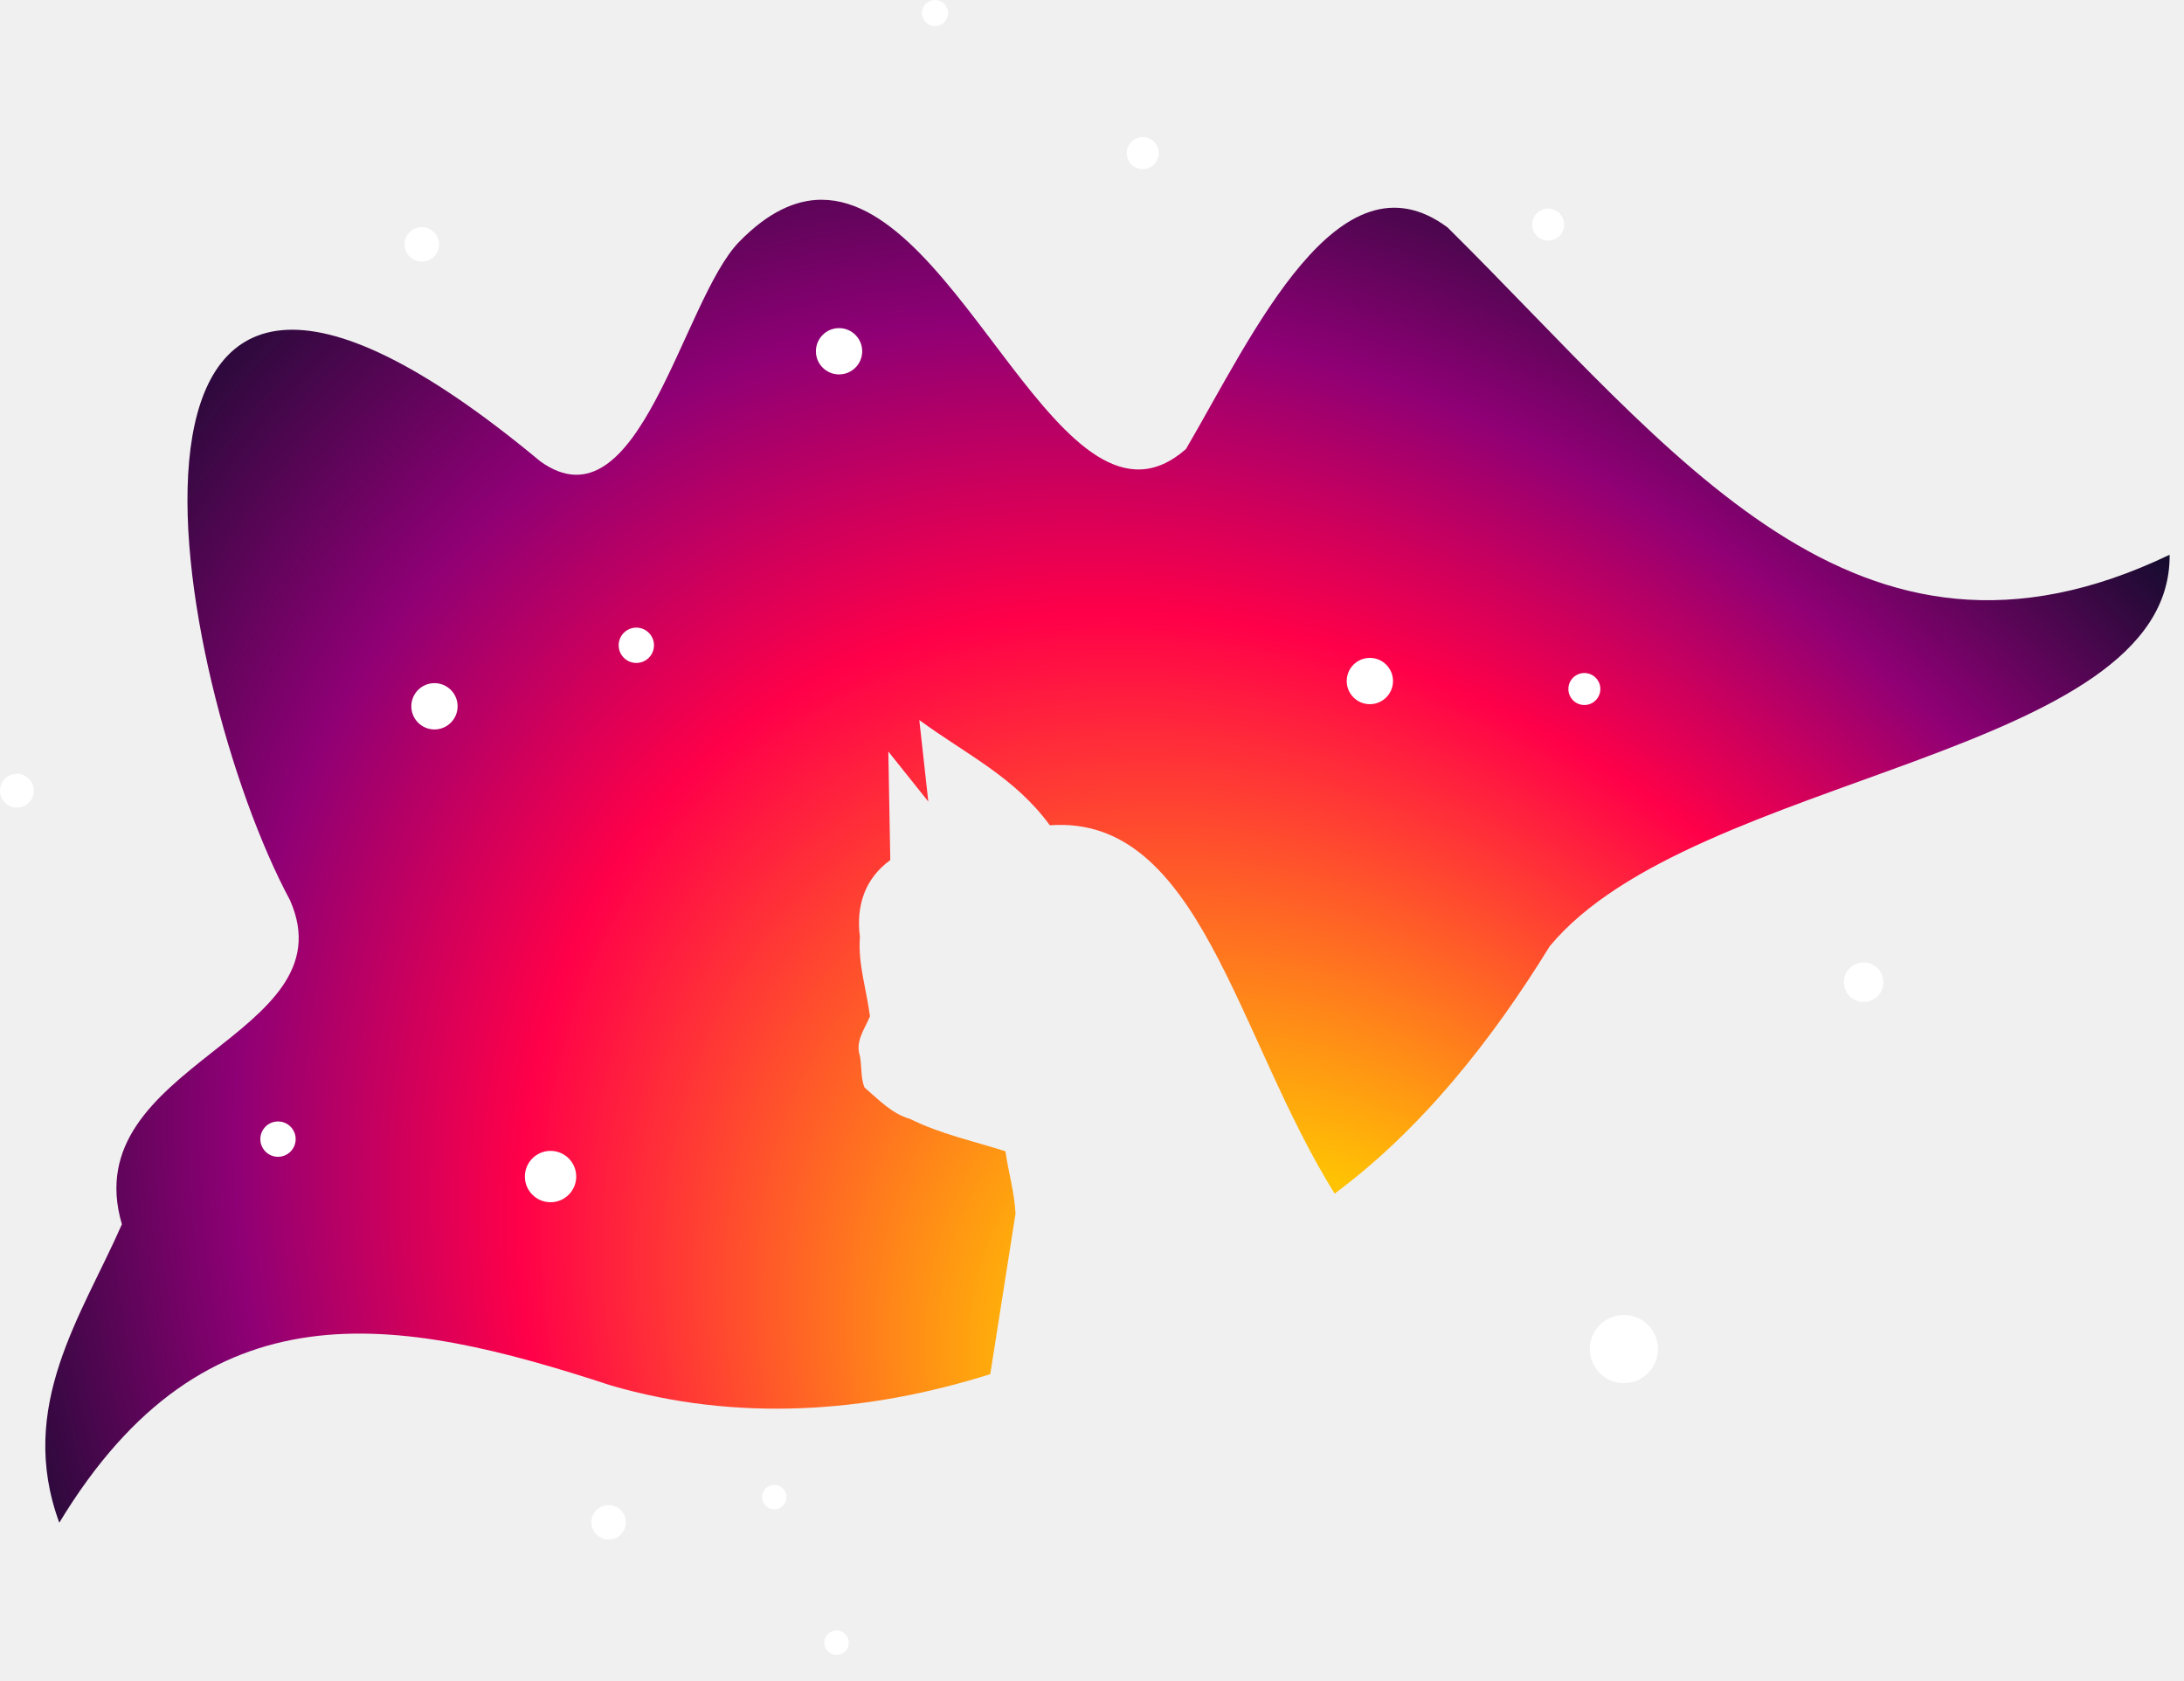
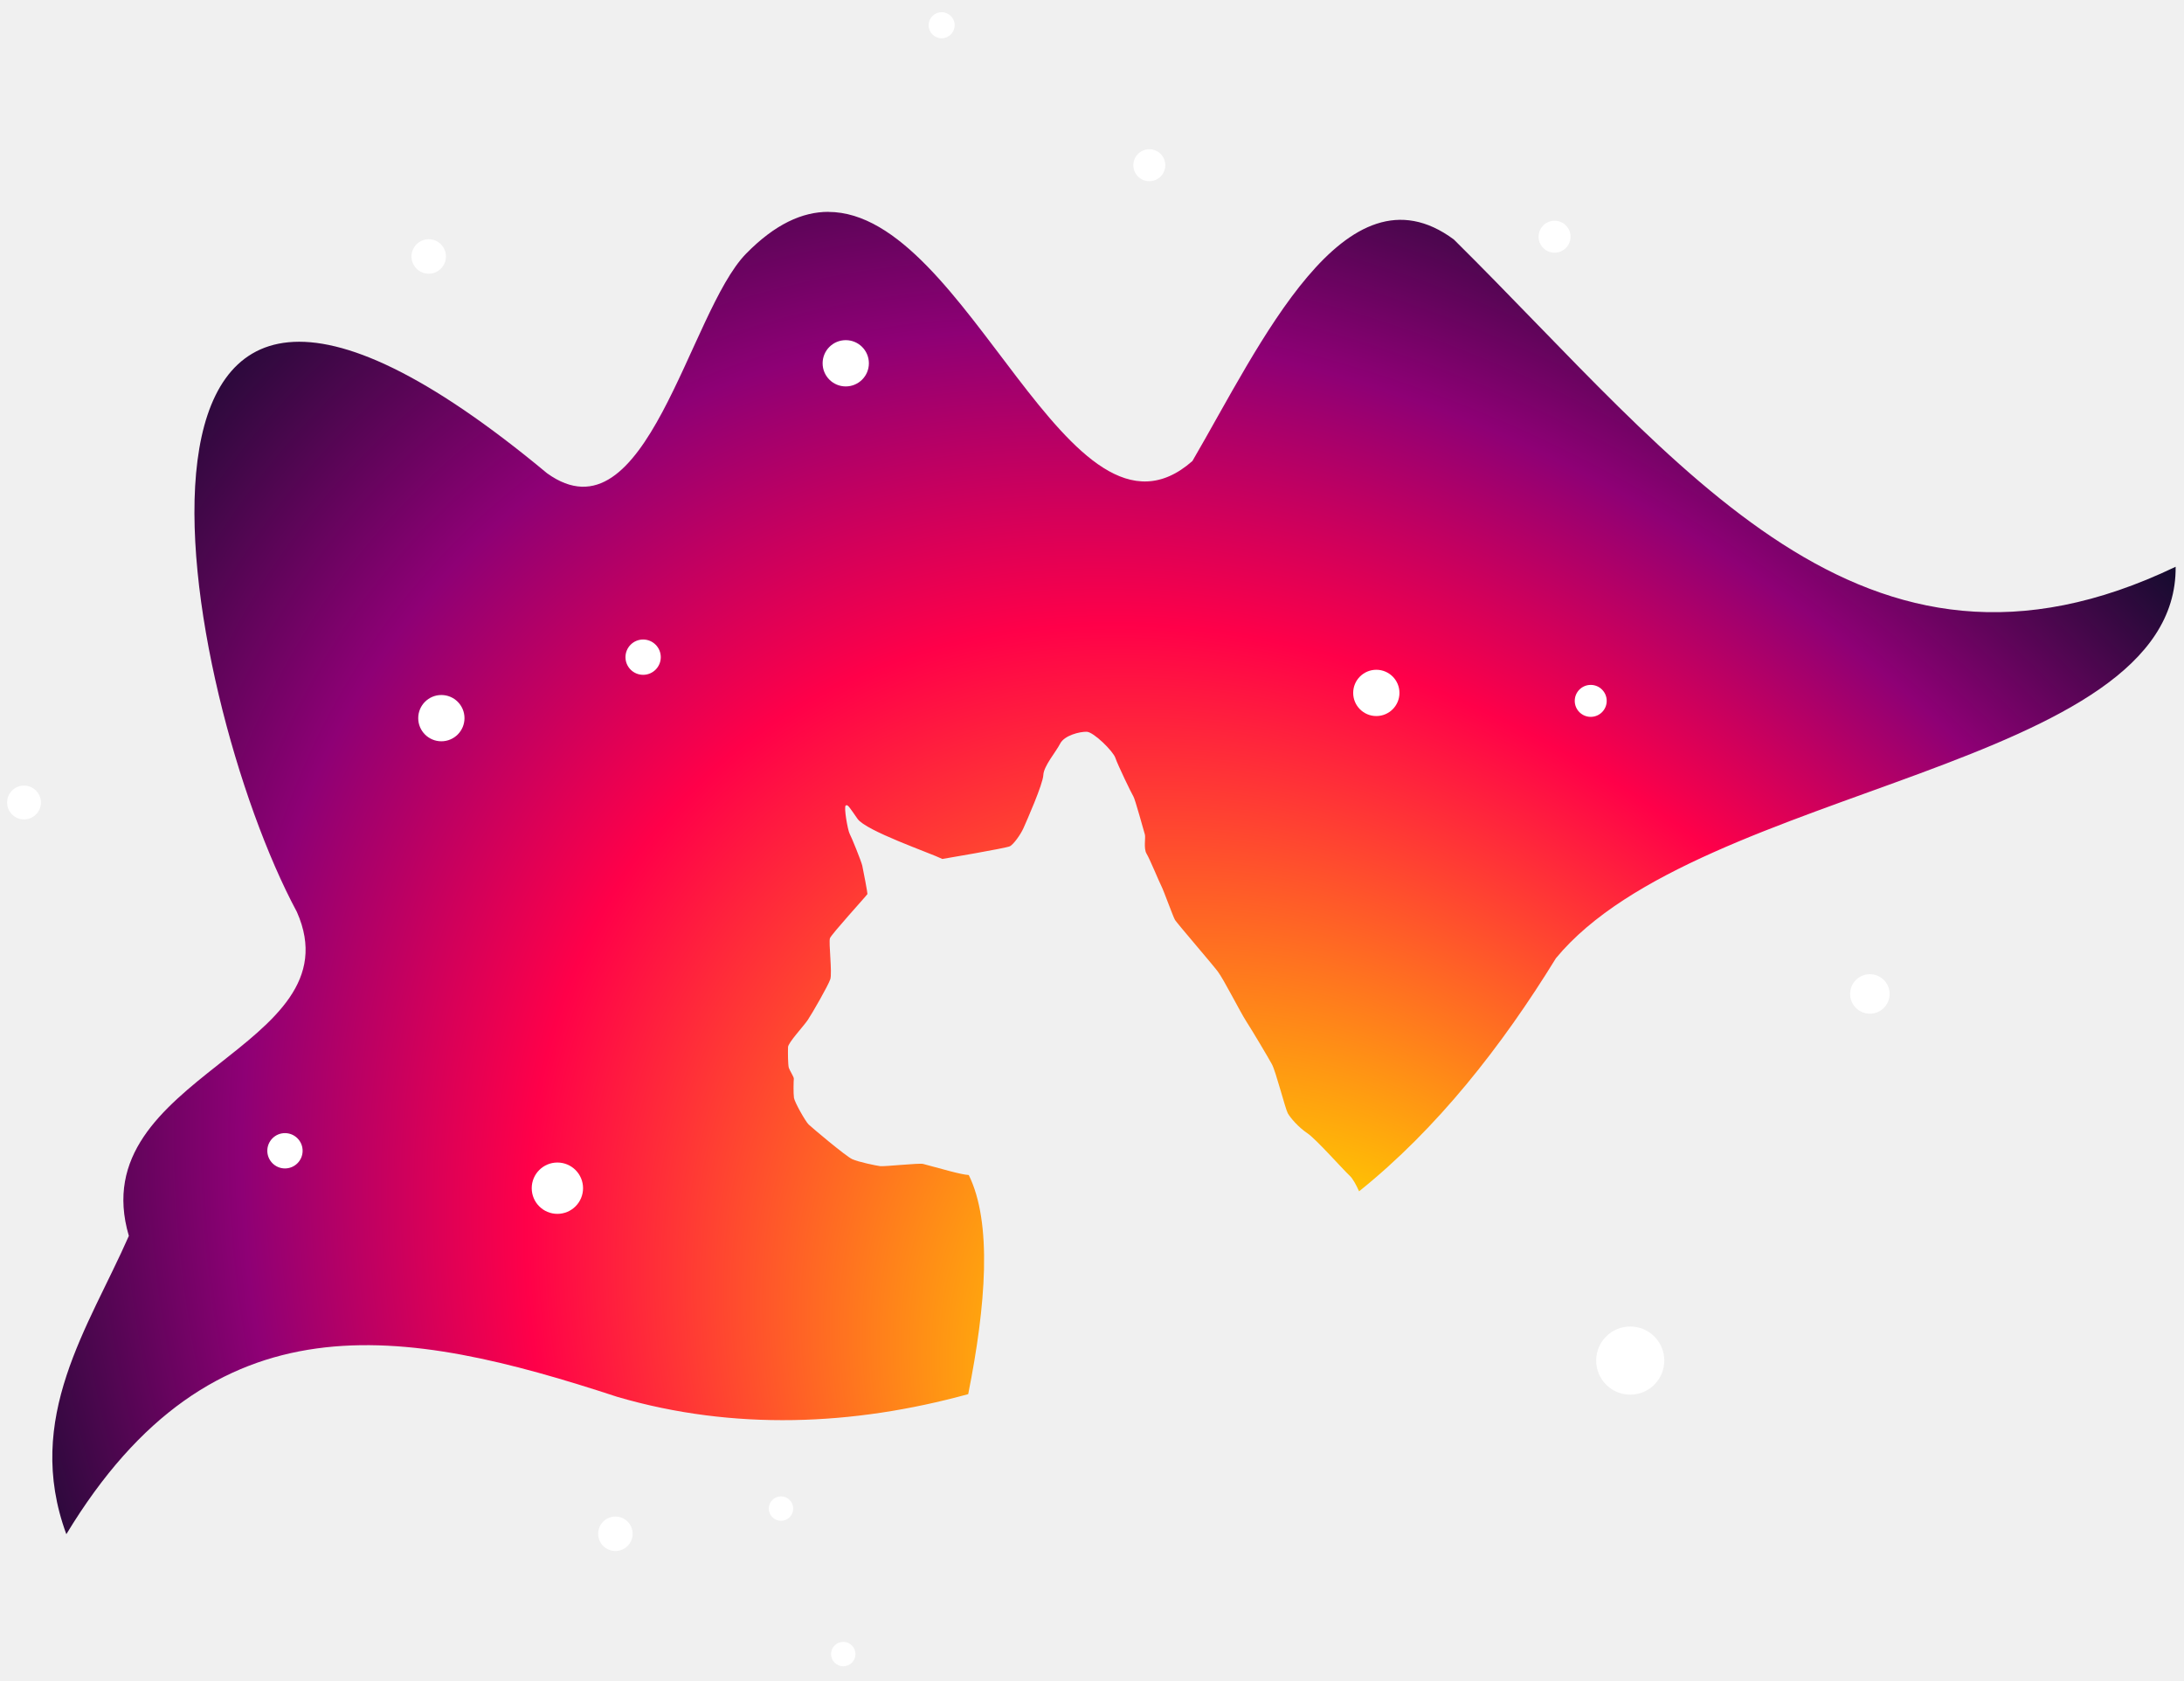
<svg xmlns="http://www.w3.org/2000/svg" xmlns:xlink="http://www.w3.org/1999/xlink" width="130" height="100" viewBox="0 0 34.396 26.458" version="1.1" id="svg291">
  <defs id="defs288">
-     <radialGradient xlink:href="#linearGradient1215" id="radialGradient1181" gradientUnits="userSpaceOnUse" gradientTransform="matrix(0.8164994,0,0,0.7472064,-133.2707,-41.19907)" cx="120.574" cy="67.941" fx="120.574" fy="67.941" r="11.198" />
-     <linearGradient id="linearGradient1215">
-       <stop id="stop1209" offset="0" style="stop-color:#000000;stop-opacity:1;" />
-       <stop style="stop-color:#000000;stop-opacity:0.739" offset="0.625" id="stop1211" />
-       <stop id="stop1213" offset="1" style="stop-color:#000000;stop-opacity:0;" />
-     </linearGradient>
-     <radialGradient xlink:href="#linearGradient943-3" id="radialGradient1183" gradientUnits="userSpaceOnUse" gradientTransform="matrix(0.1973509,-0.2159681,0.2769533,0.2781713,-135.9067,56.78942)" cx="604.081" cy="544.134" fx="604.081" fy="544.134" r="118.697" />
    <linearGradient id="linearGradient943-3">
      <stop style="stop-color:#ffcc00;stop-opacity:1" offset="0" id="stop1541" />
      <stop id="stop1550" offset="0.198" style="stop-color:#ffc303;stop-opacity:1;" />
      <stop id="stop1543" offset="0.574" style="stop-color:#ff0049;stop-opacity:1" />
      <stop style="stop-color:#8e0075;stop-opacity:1;" offset="0.772" id="stop1548" />
      <stop style="stop-color:#110c2c;stop-opacity:1" offset="1" id="stop1545" />
    </linearGradient>
-     <linearGradient xlink:href="#linearGradient1187" id="linearGradient1185" gradientUnits="userSpaceOnUse" gradientTransform="matrix(0.3816693,0.1530782,-0.1530782,0.3816693,-106.5311,-1.513036)" x1="164.792" y1="-73.121" x2="177.743" y2="-73.121" />
-     <linearGradient id="linearGradient1187">
-       <stop id="stop1183" offset="0" style="stop-color:#8c511c;stop-opacity:1;" />
-       <stop id="stop1185" offset="1" style="stop-color:#76401b;stop-opacity:1" />
-     </linearGradient>
-     <linearGradient xlink:href="#linearGradient1277" id="linearGradient1188" gradientUnits="userSpaceOnUse" gradientTransform="matrix(0.3816693,0.1530782,-0.1530782,0.3816693,-106.5311,-1.513036)" x1="164.792" y1="-73.121" x2="177.743" y2="-73.121" />
-     <linearGradient id="linearGradient1277">
-       <stop style="stop-color:#76401b;stop-opacity:1" offset="0" id="stop1273" />
-       <stop id="stop1279" offset="0.093" style="stop-color:#8b501b;stop-opacity:1;" />
-       <stop style="stop-color:#76401b;stop-opacity:1" offset="1" id="stop1275" />
-     </linearGradient>
+     <radialGradient xlink:href="#linearGradient943-3" id="radialGradient3940" gradientUnits="userSpaceOnUse" gradientTransform="matrix(0.115158,-0.1260215,0.1616075,0.1623182,-258.3789,211.1532)" cx="604.081" cy="544.134" fx="604.081" fy="544.134" r="118.697" />
  </defs>
  <g id="layer1">
-     <path d="m -29.407,-4.687 a 3.258,0.83 21.855 0 0 -3.33,-0.441 3.258,0.83 21.855 0 0 -0.008,0.022 l -0.702,1.751 a 3.258,0.83 21.855 0 0 -0.01,0.022 3.258,0.83 21.855 0 0 0.283,0.58 l -1.077,2.685 c -0.021,0.052 -0.038,0.104 -0.054,0.157 a 8.848,8.848 0 0 0 -8.659,5.543 8.848,8.848 0 0 0 4.918,11.505 8.848,8.848 0 0 0 11.505,-4.918 8.848,8.848 0 0 0 -2.469,-10.024 c 0.022,-0.044 0.044,-0.089 0.062,-0.135 l 1.104,-2.752 a 3.258,0.83 21.855 0 0 0.435,-0.214 3.258,0.83 21.855 0 0 0.002,-0.005 l 3.99e-4,1.5832e-4 0.718,-1.79 a 3.258,0.83 21.855 0 0 0.001,-0.003 3.258,0.83 21.855 0 0 -2.717,-1.98 3.258,0.83 21.855 0 0 -0.004,-0.001 z" style="fill:none;fill-opacity:1;stroke:#476978;stroke-width:2.117;stroke-linecap:round;stroke-linejoin:round;stroke-miterlimit:4;stroke-dasharray:none;stroke-opacity:1;paint-order:stroke fill markers" id="path1102" />
-     <circle transform="rotate(21.85451)" style="fill:#142632;fill-opacity:1;stroke:none;stroke-width:1.03;stroke-linecap:round;stroke-linejoin:round;stroke-miterlimit:4;stroke-dasharray:none;stroke-opacity:1;paint-order:stroke fill markers" id="circle1104" cx="-28.933" cy="21.219" r="8.848" />
-     <rect transform="rotate(21.85451)" ry="2.037" y="7.476" x="-31.815" height="7.246" width="5.714" id="rect1106" style="fill:#142632;fill-opacity:1;stroke:none;stroke-width:1.153;stroke-linecap:round;stroke-linejoin:round;stroke-miterlimit:4;stroke-dasharray:none;stroke-opacity:1;paint-order:stroke fill markers" rx="2.037" />
-     <path d="m -29.407,-4.687 a 3.258,0.83 21.855 0 0 -3.33,-0.441 3.258,0.83 21.855 0 0 -0.008,0.022 l -0.702,1.751 a 3.258,0.83 21.855 0 0 -0.01,0.022 3.258,0.83 21.855 0 0 2.715,1.983 3.258,0.83 21.855 0 0 3.333,0.443 3.258,0.83 21.855 0 0 0.002,-0.005 l 2.47e-4,9.746e-5 0.718,-1.79 a 3.258,0.83 21.855 0 0 0.001,-0.003 3.258,0.83 21.855 0 0 -2.716,-1.98 3.258,0.83 21.855 0 0 -0.004,-0.001 z" style="fill:#142632;fill-opacity:1;stroke:none;stroke-width:1.362;stroke-linecap:round;stroke-linejoin:round;stroke-miterlimit:4;stroke-dasharray:none;stroke-opacity:1;paint-order:stroke fill markers" id="path1108" />
-     <ellipse transform="rotate(21.85451)" ry="0.83" rx="3.258" cy="7.426" cx="-29.035" id="ellipse1110" style="fill:#1b3140;fill-opacity:1;stroke:none;stroke-width:1.362;stroke-linecap:round;stroke-linejoin:round;stroke-miterlimit:4;stroke-dasharray:none;stroke-opacity:1;paint-order:stroke fill markers" />
-     <ellipse cy="9.567" cx="-34.822" id="ellipse1112" style="display:inline;fill:url(#radialGradient1181);fill-opacity:1;stroke:none;stroke-width:0.827;stroke-linecap:round;stroke-linejoin:round;stroke-opacity:1;paint-order:stroke fill markers" rx="9.143" ry="8.367" />
-     <ellipse transform="rotate(21.85451)" ry="2.113" rx="4.663" cy="27.027" cx="-28.952" id="ellipse1114" style="fill:#000b19;fill-opacity:0.361;stroke:none;stroke-width:0.366;stroke-linecap:round;stroke-linejoin:round;stroke-miterlimit:4;stroke-dasharray:none;stroke-opacity:1;paint-order:stroke fill markers" />
-     <g style="display:inline" transform="matrix(0.5607994,0,0,0.5607994,-53.97961,-20.455)" id="g1154">
-       <path id="path1116" style="opacity:1;fill:url(#radialGradient1183);fill-opacity:1;stroke:none;stroke-width:0.259px;stroke-linecap:butt;stroke-linejoin:miter;stroke-opacity:1;stop-opacity:1" d="m 119.331,42.083 c -0.73,-5.29e-4 -1.498,0.343 -2.315,1.178 -1.603,1.637 -2.806,8.172 -5.59,6.166 -13.513,-11.237 -10.334,6.172 -7.027,12.325 1.698,3.84 -6.05,4.59 -4.721,9.1 -1.124,2.561 -2.961,5.11 -1.758,8.38 4.112,-6.799 9.468,-5.828 15.487,-3.856 3.532,1.031 7.189,0.781 10.658,-0.316 l 0.709,-4.506 c -0.028,-0.585 -0.2,-1.168 -0.283,-1.752 -0.898,-0.287 -1.825,-0.484 -2.677,-0.908 -0.513,-0.145 -0.882,-0.54 -1.281,-0.883 -0.109,-0.258 -0.074,-0.599 -0.13,-0.887 -0.137,-0.411 0.136,-0.75 0.283,-1.111 -0.094,-0.744 -0.341,-1.477 -0.282,-2.232 -0.115,-0.876 0.146,-1.645 0.853,-2.155 l -0.055,-3.049 1.123,1.406 -0.253,-2.289 c 1.34,0.979 2.668,1.594 3.666,2.954 4.212,-0.305 5.227,5.906 7.998,10.343 2.415,-1.79 4.402,-4.283 6.037,-6.942 4.029,-4.876 17.466,-5.31 17.412,-10.997 -8.816,4.224 -13.882,-2.862 -20.28,-9.193 -3.058,-2.268 -5.451,2.981 -7.344,6.224 -3.458,3.042 -6.288,-6.996 -10.23,-6.999 z" />
-       <g id="g1152">
-         <circle style="opacity:1;fill:#ffffff;fill-opacity:1;stroke:none;stroke-width:0.832;stroke-linecap:round;stroke-linejoin:round;stroke-miterlimit:4;stroke-dasharray:none;stroke-opacity:1;paint-order:stroke fill markers;stop-opacity:1" id="circle1118" cx="119.818" cy="46.338" r="0.65" />
-         <circle r="0.65" cy="55.598" cx="134.725" id="circle1120" style="opacity:1;fill:#ffffff;fill-opacity:1;stroke:none;stroke-width:0.832;stroke-linecap:round;stroke-linejoin:round;stroke-miterlimit:4;stroke-dasharray:none;stroke-opacity:1;paint-order:stroke fill markers;stop-opacity:1" />
-         <circle style="opacity:1;fill:#ffffff;fill-opacity:1;stroke:none;stroke-width:0.832;stroke-linecap:round;stroke-linejoin:round;stroke-miterlimit:4;stroke-dasharray:none;stroke-opacity:1;paint-order:stroke fill markers;stop-opacity:1" id="circle1122" cx="108.456" cy="56.307" r="0.65" />
-         <circle r="0.496" cy="54.594" cx="114.125" id="circle1124" style="opacity:1;fill:#ffffff;fill-opacity:1;stroke:none;stroke-width:0.635;stroke-linecap:round;stroke-linejoin:round;stroke-miterlimit:4;stroke-dasharray:none;stroke-opacity:1;paint-order:stroke fill markers;stop-opacity:1" />
-         <circle style="opacity:1;fill:#ffffff;fill-opacity:1;stroke:none;stroke-width:0.635;stroke-linecap:round;stroke-linejoin:round;stroke-miterlimit:4;stroke-dasharray:none;stroke-opacity:1;paint-order:stroke fill markers;stop-opacity:1" id="circle1126" cx="104.062" cy="68.461" r="0.496" />
-         <circle r="0.721" cy="69.512" cx="111.716" id="circle1128" style="opacity:1;fill:#ffffff;fill-opacity:1;stroke:none;stroke-width:0.922;stroke-linecap:round;stroke-linejoin:round;stroke-miterlimit:4;stroke-dasharray:none;stroke-opacity:1;paint-order:stroke fill markers;stop-opacity:1" />
-         <circle style="opacity:1;fill:#ffffff;fill-opacity:1;stroke:none;stroke-width:0.62;stroke-linecap:round;stroke-linejoin:round;stroke-miterlimit:4;stroke-dasharray:none;stroke-opacity:1;paint-order:stroke fill markers;stop-opacity:1" id="circle1130" cx="113.346" cy="79.221" r="0.484" />
-         <circle r="0.343" cy="78.513" cx="117.999" id="circle1132" style="opacity:1;fill:#ffffff;fill-opacity:1;stroke:none;stroke-width:0.438;stroke-linecap:round;stroke-linejoin:round;stroke-miterlimit:4;stroke-dasharray:none;stroke-opacity:1;paint-order:stroke fill markers;stop-opacity:1" />
-         <circle style="opacity:1;fill:#ffffff;fill-opacity:1;stroke:none;stroke-width:0.438;stroke-linecap:round;stroke-linejoin:round;stroke-miterlimit:4;stroke-dasharray:none;stroke-opacity:1;paint-order:stroke fill markers;stop-opacity:1" id="circle1134" cx="119.748" cy="82.6" r="0.343" />
-         <circle r="0.957" cy="74.355" cx="141.859" id="circle1136" style="opacity:1;fill:#ffffff;fill-opacity:1;stroke:none;stroke-width:1.225;stroke-linecap:round;stroke-linejoin:round;stroke-miterlimit:4;stroke-dasharray:none;stroke-opacity:1;paint-order:stroke fill markers;stop-opacity:1" />
-         <circle style="opacity:1;fill:#ffffff;fill-opacity:1;stroke:none;stroke-width:0.711;stroke-linecap:round;stroke-linejoin:round;stroke-miterlimit:4;stroke-dasharray:none;stroke-opacity:1;paint-order:stroke fill markers;stop-opacity:1" id="circle1138" cx="148.592" cy="64.055" r="0.555" />
-         <circle r="0.449" cy="55.822" cx="140.749" id="circle1140" style="opacity:1;fill:#ffffff;fill-opacity:1;stroke:none;stroke-width:0.575;stroke-linecap:round;stroke-linejoin:round;stroke-miterlimit:4;stroke-dasharray:none;stroke-opacity:1;paint-order:stroke fill markers;stop-opacity:1" />
-         <circle style="opacity:1;fill:#ffffff;fill-opacity:1;stroke:none;stroke-width:0.575;stroke-linecap:round;stroke-linejoin:round;stroke-miterlimit:4;stroke-dasharray:none;stroke-opacity:1;paint-order:stroke fill markers;stop-opacity:1" id="circle1142" cx="139.733" cy="42.782" r="0.449" />
-         <circle r="0.449" cy="40.774" cx="128.347" id="circle1144" style="opacity:1;fill:#ffffff;fill-opacity:1;stroke:none;stroke-width:0.575;stroke-linecap:round;stroke-linejoin:round;stroke-miterlimit:4;stroke-dasharray:none;stroke-opacity:1;paint-order:stroke fill markers;stop-opacity:1" />
-         <circle style="opacity:1;fill:#ffffff;fill-opacity:1;stroke:none;stroke-width:0.469;stroke-linecap:round;stroke-linejoin:round;stroke-miterlimit:4;stroke-dasharray:none;stroke-opacity:1;paint-order:stroke fill markers;stop-opacity:1" id="circle1146" cx="122.512" cy="36.841" r="0.366" />
-         <circle r="0.484" cy="43.337" cx="108.101" id="circle1148" style="opacity:1;fill:#ffffff;fill-opacity:1;stroke:none;stroke-width:0.62;stroke-linecap:round;stroke-linejoin:round;stroke-miterlimit:4;stroke-dasharray:none;stroke-opacity:1;paint-order:stroke fill markers;stop-opacity:1" />
-         <circle r="0.475" cy="58.677" cx="96.73" id="circle1150" style="opacity:1;fill:#ffffff;fill-opacity:1;stroke:none;stroke-width:0.608;stroke-linecap:round;stroke-linejoin:round;stroke-miterlimit:4;stroke-dasharray:none;stroke-opacity:1;paint-order:stroke fill markers;stop-opacity:1" />
+     <g id="g4049" transform="matrix(0.9606201,0,0,0.9606201,118.1799,-191.259)">
+       <path id="path3872" style="fill:url(#radialGradient3940);fill-opacity:1;stroke:none;stroke-width:0.151px;stroke-linecap:butt;stroke-linejoin:miter;stroke-opacity:1" d="m -109.443,202.572 c -0.426,-3.1e-4 -0.874,0.2 -1.351,0.687 -0.935,0.955 -1.637,4.769 -3.262,3.598 -7.885,-6.557 -6.03,3.602 -4.101,7.192 0.991,2.241 -3.531,2.678 -2.755,5.31 -0.656,1.494 -1.728,2.982 -1.025,4.89 2.399,-3.967 5.525,-3.401 9.037,-2.25 1.902,0.555 3.866,0.472 5.749,-0.046 0.291,-1.459 0.396,-2.806 0.009,-3.592 -0.128,-0.007 -0.419,-0.094 -0.75,-0.182 -0.061,-0.016 -0.635,0.045 -0.701,0.037 -0.065,-0.008 -0.357,-0.068 -0.46,-0.115 -0.104,-0.047 -0.662,-0.518 -0.715,-0.569 -0.052,-0.051 -0.229,-0.363 -0.24,-0.437 -0.011,-0.075 -0.006,-0.283 -0.002,-0.311 0.004,-0.028 -0.066,-0.131 -0.082,-0.18 -0.015,-0.049 -0.016,-0.266 -0.013,-0.34 0.003,-0.074 0.252,-0.339 0.322,-0.442 0.07,-0.103 0.338,-0.569 0.371,-0.671 0.033,-0.102 -0.029,-0.606 -0.006,-0.671 0.022,-0.065 0.611,-0.71 0.615,-0.725 0.003,-0.014 -0.068,-0.39 -0.085,-0.465 -0.017,-0.075 -0.174,-0.463 -0.206,-0.521 -0.032,-0.058 -0.1,-0.444 -0.065,-0.465 0.035,-0.021 0.053,0.019 0.194,0.219 0.141,0.199 1.188,0.558 1.39,0.657 h 5.1e-4 c 9.9e-4,-1.7e-4 1.051,-0.177 1.109,-0.209 0.058,-0.032 0.172,-0.187 0.222,-0.3 0.05,-0.112 0.318,-0.718 0.324,-0.867 0.006,-0.148 0.208,-0.38 0.276,-0.515 0.068,-0.134 0.322,-0.198 0.436,-0.194 0.114,0.004 0.433,0.319 0.469,0.428 0.036,0.11 0.269,0.592 0.296,0.633 0.027,0.041 0.172,0.572 0.188,0.624 0.015,0.052 -0.025,0.227 0.028,0.315 0.054,0.088 0.205,0.459 0.242,0.529 0.037,0.07 0.192,0.503 0.224,0.556 0.032,0.053 0.596,0.707 0.699,0.842 0.103,0.135 0.368,0.665 0.471,0.823 0.102,0.158 0.355,0.584 0.419,0.701 0.064,0.117 0.218,0.727 0.26,0.803 0.043,0.076 0.174,0.229 0.319,0.326 0.145,0.097 0.577,0.587 0.698,0.7 0.048,0.044 0.102,0.144 0.152,0.253 1.276,-1.023 2.341,-2.38 3.227,-3.821 2.351,-2.845 10.191,-3.099 10.16,-6.417 -5.144,2.465 -8.1,-1.67 -11.834,-5.365 -1.785,-1.324 -3.181,1.739 -4.286,3.632 -2.018,1.775 -3.669,-4.082 -5.969,-4.084 z" />
+       <g id="g3908" transform="matrix(0.5835188,0,0,0.5835188,-179.0748,178.0155)">
+         <circle style="opacity:1;fill:#ffffff;fill-opacity:1;stroke:none;stroke-width:0.832;stroke-linecap:round;stroke-linejoin:round;stroke-miterlimit:4;stroke-dasharray:none;stroke-opacity:1;paint-order:stroke fill markers;stop-opacity:1" id="circle3874" cx="119.818" cy="46.338" r="0.65" />
+         <circle r="0.65" cy="55.598" cx="134.725" id="circle3876" style="opacity:1;fill:#ffffff;fill-opacity:1;stroke:none;stroke-width:0.832;stroke-linecap:round;stroke-linejoin:round;stroke-miterlimit:4;stroke-dasharray:none;stroke-opacity:1;paint-order:stroke fill markers;stop-opacity:1" />
+         <circle style="opacity:1;fill:#ffffff;fill-opacity:1;stroke:none;stroke-width:0.832;stroke-linecap:round;stroke-linejoin:round;stroke-miterlimit:4;stroke-dasharray:none;stroke-opacity:1;paint-order:stroke fill markers;stop-opacity:1" id="circle3878" cx="108.456" cy="56.307" r="0.65" />
+         <circle r="0.496" cy="54.594" cx="114.125" id="circle3880" style="opacity:1;fill:#ffffff;fill-opacity:1;stroke:none;stroke-width:0.635;stroke-linecap:round;stroke-linejoin:round;stroke-miterlimit:4;stroke-dasharray:none;stroke-opacity:1;paint-order:stroke fill markers;stop-opacity:1" />
+         <circle style="opacity:1;fill:#ffffff;fill-opacity:1;stroke:none;stroke-width:0.635;stroke-linecap:round;stroke-linejoin:round;stroke-miterlimit:4;stroke-dasharray:none;stroke-opacity:1;paint-order:stroke fill markers;stop-opacity:1" id="circle3882" cx="104.062" cy="68.461" r="0.496" />
+         <circle r="0.721" cy="69.512" cx="111.716" id="circle3884" style="opacity:1;fill:#ffffff;fill-opacity:1;stroke:none;stroke-width:0.922;stroke-linecap:round;stroke-linejoin:round;stroke-miterlimit:4;stroke-dasharray:none;stroke-opacity:1;paint-order:stroke fill markers;stop-opacity:1" />
+         <circle style="opacity:1;fill:#ffffff;fill-opacity:1;stroke:none;stroke-width:0.62;stroke-linecap:round;stroke-linejoin:round;stroke-miterlimit:4;stroke-dasharray:none;stroke-opacity:1;paint-order:stroke fill markers;stop-opacity:1" id="circle3886" cx="113.346" cy="79.221" r="0.484" />
+         <circle r="0.343" cy="78.513" cx="117.999" id="circle3888" style="opacity:1;fill:#ffffff;fill-opacity:1;stroke:none;stroke-width:0.438;stroke-linecap:round;stroke-linejoin:round;stroke-miterlimit:4;stroke-dasharray:none;stroke-opacity:1;paint-order:stroke fill markers;stop-opacity:1" />
+         <circle style="opacity:1;fill:#ffffff;fill-opacity:1;stroke:none;stroke-width:0.438;stroke-linecap:round;stroke-linejoin:round;stroke-miterlimit:4;stroke-dasharray:none;stroke-opacity:1;paint-order:stroke fill markers;stop-opacity:1" id="circle3890" cx="119.748" cy="82.6" r="0.343" />
+         <circle r="0.957" cy="74.355" cx="141.859" id="circle3892" style="opacity:1;fill:#ffffff;fill-opacity:1;stroke:none;stroke-width:1.225;stroke-linecap:round;stroke-linejoin:round;stroke-miterlimit:4;stroke-dasharray:none;stroke-opacity:1;paint-order:stroke fill markers;stop-opacity:1" />
+         <circle style="opacity:1;fill:#ffffff;fill-opacity:1;stroke:none;stroke-width:0.711;stroke-linecap:round;stroke-linejoin:round;stroke-miterlimit:4;stroke-dasharray:none;stroke-opacity:1;paint-order:stroke fill markers;stop-opacity:1" id="circle3894" cx="148.592" cy="64.055" r="0.555" />
+         <circle r="0.449" cy="55.822" cx="140.749" id="circle3896" style="opacity:1;fill:#ffffff;fill-opacity:1;stroke:none;stroke-width:0.575;stroke-linecap:round;stroke-linejoin:round;stroke-miterlimit:4;stroke-dasharray:none;stroke-opacity:1;paint-order:stroke fill markers;stop-opacity:1" />
+         <circle style="opacity:1;fill:#ffffff;fill-opacity:1;stroke:none;stroke-width:0.575;stroke-linecap:round;stroke-linejoin:round;stroke-miterlimit:4;stroke-dasharray:none;stroke-opacity:1;paint-order:stroke fill markers;stop-opacity:1" id="circle3898" cx="139.733" cy="42.782" r="0.449" />
+         <circle r="0.449" cy="40.774" cx="128.347" id="circle3900" style="opacity:1;fill:#ffffff;fill-opacity:1;stroke:none;stroke-width:0.575;stroke-linecap:round;stroke-linejoin:round;stroke-miterlimit:4;stroke-dasharray:none;stroke-opacity:1;paint-order:stroke fill markers;stop-opacity:1" />
+         <circle style="opacity:1;fill:#ffffff;fill-opacity:1;stroke:none;stroke-width:0.469;stroke-linecap:round;stroke-linejoin:round;stroke-miterlimit:4;stroke-dasharray:none;stroke-opacity:1;paint-order:stroke fill markers;stop-opacity:1" id="circle3902" cx="122.512" cy="36.841" r="0.366" />
+         <circle r="0.484" cy="43.337" cx="108.101" id="circle3904" style="opacity:1;fill:#ffffff;fill-opacity:1;stroke:none;stroke-width:0.62;stroke-linecap:round;stroke-linejoin:round;stroke-miterlimit:4;stroke-dasharray:none;stroke-opacity:1;paint-order:stroke fill markers;stop-opacity:1" />
+         <circle r="0.475" cy="58.677" cx="96.73" id="circle3906" style="opacity:1;fill:#ffffff;fill-opacity:1;stroke:none;stroke-width:0.608;stroke-linecap:round;stroke-linejoin:round;stroke-miterlimit:4;stroke-dasharray:none;stroke-opacity:1;paint-order:stroke fill markers;stop-opacity:1" />
      </g>
    </g>
-     <path id="path1156" d="m -32.14,-4.877 0.494,-1.304 c 0.903,-1.345 5.376,0.85 4.952,1.942 l -0.556,1.404 -1.287,2.744 -0.112,0.19 c -0.398,0.623 -4.495,-0.759 -4.493,-1.912 l 0.325,-0.881 z" style="opacity:0.163;fill:url(#linearGradient1185);fill-opacity:1;stroke:none;stroke-width:0.107px;stroke-linecap:butt;stroke-linejoin:miter;stroke-opacity:1" />
-     <ellipse transform="rotate(-1.118038)" ry="1.421" rx="1.728" cy="2.46" cx="-37.659" id="ellipse1158" style="fill:#476978;fill-opacity:0.359;stroke:none;stroke-width:0.945;stroke-linecap:round;stroke-linejoin:round;stroke-miterlimit:4;stroke-dasharray:none;stroke-opacity:1;paint-order:stroke fill markers" />
-     <path d="m -28.894,-6.217 c -1.12,-0.447 -2.328,-0.595 -2.751,0.036 l -0.494,1.304 -0.059,0.191 a 2.757,0.625 21.855 0 0 2.253,1.349 2.757,0.625 21.855 0 0 2.674,0.55 l 0.023,-0.049 0.556,-1.404 c 0.225,-0.58 -0.931,-1.472 -2.201,-1.978 z" style="fill:url(#linearGradient1188);fill-opacity:1;stroke:none;stroke-width:0.107px;stroke-linecap:butt;stroke-linejoin:miter;stroke-opacity:1" id="path1160" />
-     <path d="m -28.894,-6.217 c -1.12,-0.447 -2.328,-0.595 -2.751,0.036 l -0.011,0.03 c 0.075,1.045 4.101,2.4 4.963,1.914 l 8.22e-4,-0.002 c 0.225,-0.58 -0.931,-1.472 -2.201,-1.978 z" style="fill:#9d7034;fill-opacity:1;stroke:none;stroke-width:0.107px;stroke-linecap:butt;stroke-linejoin:miter;stroke-opacity:1" id="path1162" />
-     <path d="m -31.934,-4.134 -0.72,1.795 a 3.258,0.83 21.855 0 0 1.411,0.774 l 0.72,-1.795 a 3.258,0.83 21.855 0 1 -1.411,-0.774 z" style="fill:#476978;fill-opacity:0.566;stroke:none;stroke-width:0.218;stroke-linecap:round;stroke-linejoin:round;stroke-miterlimit:4;stroke-dasharray:none;stroke-opacity:1;paint-order:stroke fill markers" id="path1164" />
-     <path d="m -32.216,-2.062 -1.652,4.12 c 0.162,0.179 0.357,0.331 0.583,0.446 l 1.697,-4.23 a 3.258,0.83 21.855 0 1 -0.628,-0.335 z" style="fill:#476978;fill-opacity:0.457;stroke:none;stroke-width:0.168;stroke-linecap:round;stroke-linejoin:round;stroke-miterlimit:4;stroke-dasharray:none;stroke-opacity:1;paint-order:stroke fill markers" id="path1166" />
-     <path d="m -27.095,-2.492 a 3.258,0.83 21.855 0 1 -2.125,-0.363 l -0.72,1.795 a 3.258,0.83 21.855 0 0 2.125,0.363 z" style="fill:#000000;fill-opacity:0.265;stroke:none;stroke-width:0.255;stroke-linecap:round;stroke-linejoin:round;stroke-miterlimit:4;stroke-dasharray:none;stroke-opacity:1;paint-order:stroke fill markers" id="path1168" />
-     <path d="m -28.397,-0.705 a 3.258,0.83 21.855 0 1 -1.15,-0.237 l -1.699,4.235 c 0.455,0.094 0.916,0.027 1.314,-0.171 z" style="fill:#000000;fill-opacity:0.195;stroke:none;stroke-width:0.317;stroke-linecap:round;stroke-linejoin:round;stroke-miterlimit:4;stroke-dasharray:none;stroke-opacity:1;paint-order:stroke fill markers" id="path1170" />
-     <path id="path1172" d="m -31.129,3.118 c 4.413,6.975 2.673,9.135 -0.138,13.169 4.448,-3.169 6.699,-7.084 1.581,-13.5 -0.402,0.353 -0.859,0.535 -1.443,0.331 z" style="fill:#000000;fill-opacity:0.243;stroke:none;stroke-width:0.115px;stroke-linecap:butt;stroke-linejoin:miter;stroke-opacity:1" />
-     <path id="path1175" d="m -34.38,0.518 c 0.023,2.114 3.329,3.675 5.14,2.037" style="fill:none;stroke:#223642;stroke-width:0.252;stroke-linecap:round;stroke-linejoin:miter;stroke-miterlimit:4;stroke-dasharray:none;stroke-opacity:1" />
-     <path id="path1177" d="m -32.081,-5.05 0.5,-1.264 c 1.29,-1.365 5.157,0.86 4.965,1.919 l -0.437,1.297" style="fill:none;stroke:#4f2614;stroke-width:0.794;stroke-linecap:round;stroke-linejoin:miter;stroke-miterlimit:4;stroke-dasharray:none;stroke-opacity:1" />
-     <path id="path1190" d="m -33.431,-2.723 c 1.007,1.025 3.885,2.313 5.652,2.244" style="display:inline;fill:none;stroke:#476978;stroke-width:0.794;stroke-linecap:round;stroke-linejoin:miter;stroke-miterlimit:4;stroke-dasharray:2.381, 3.175;stroke-dashoffset:0.079;stroke-opacity:1" />
  </g>
</svg>
